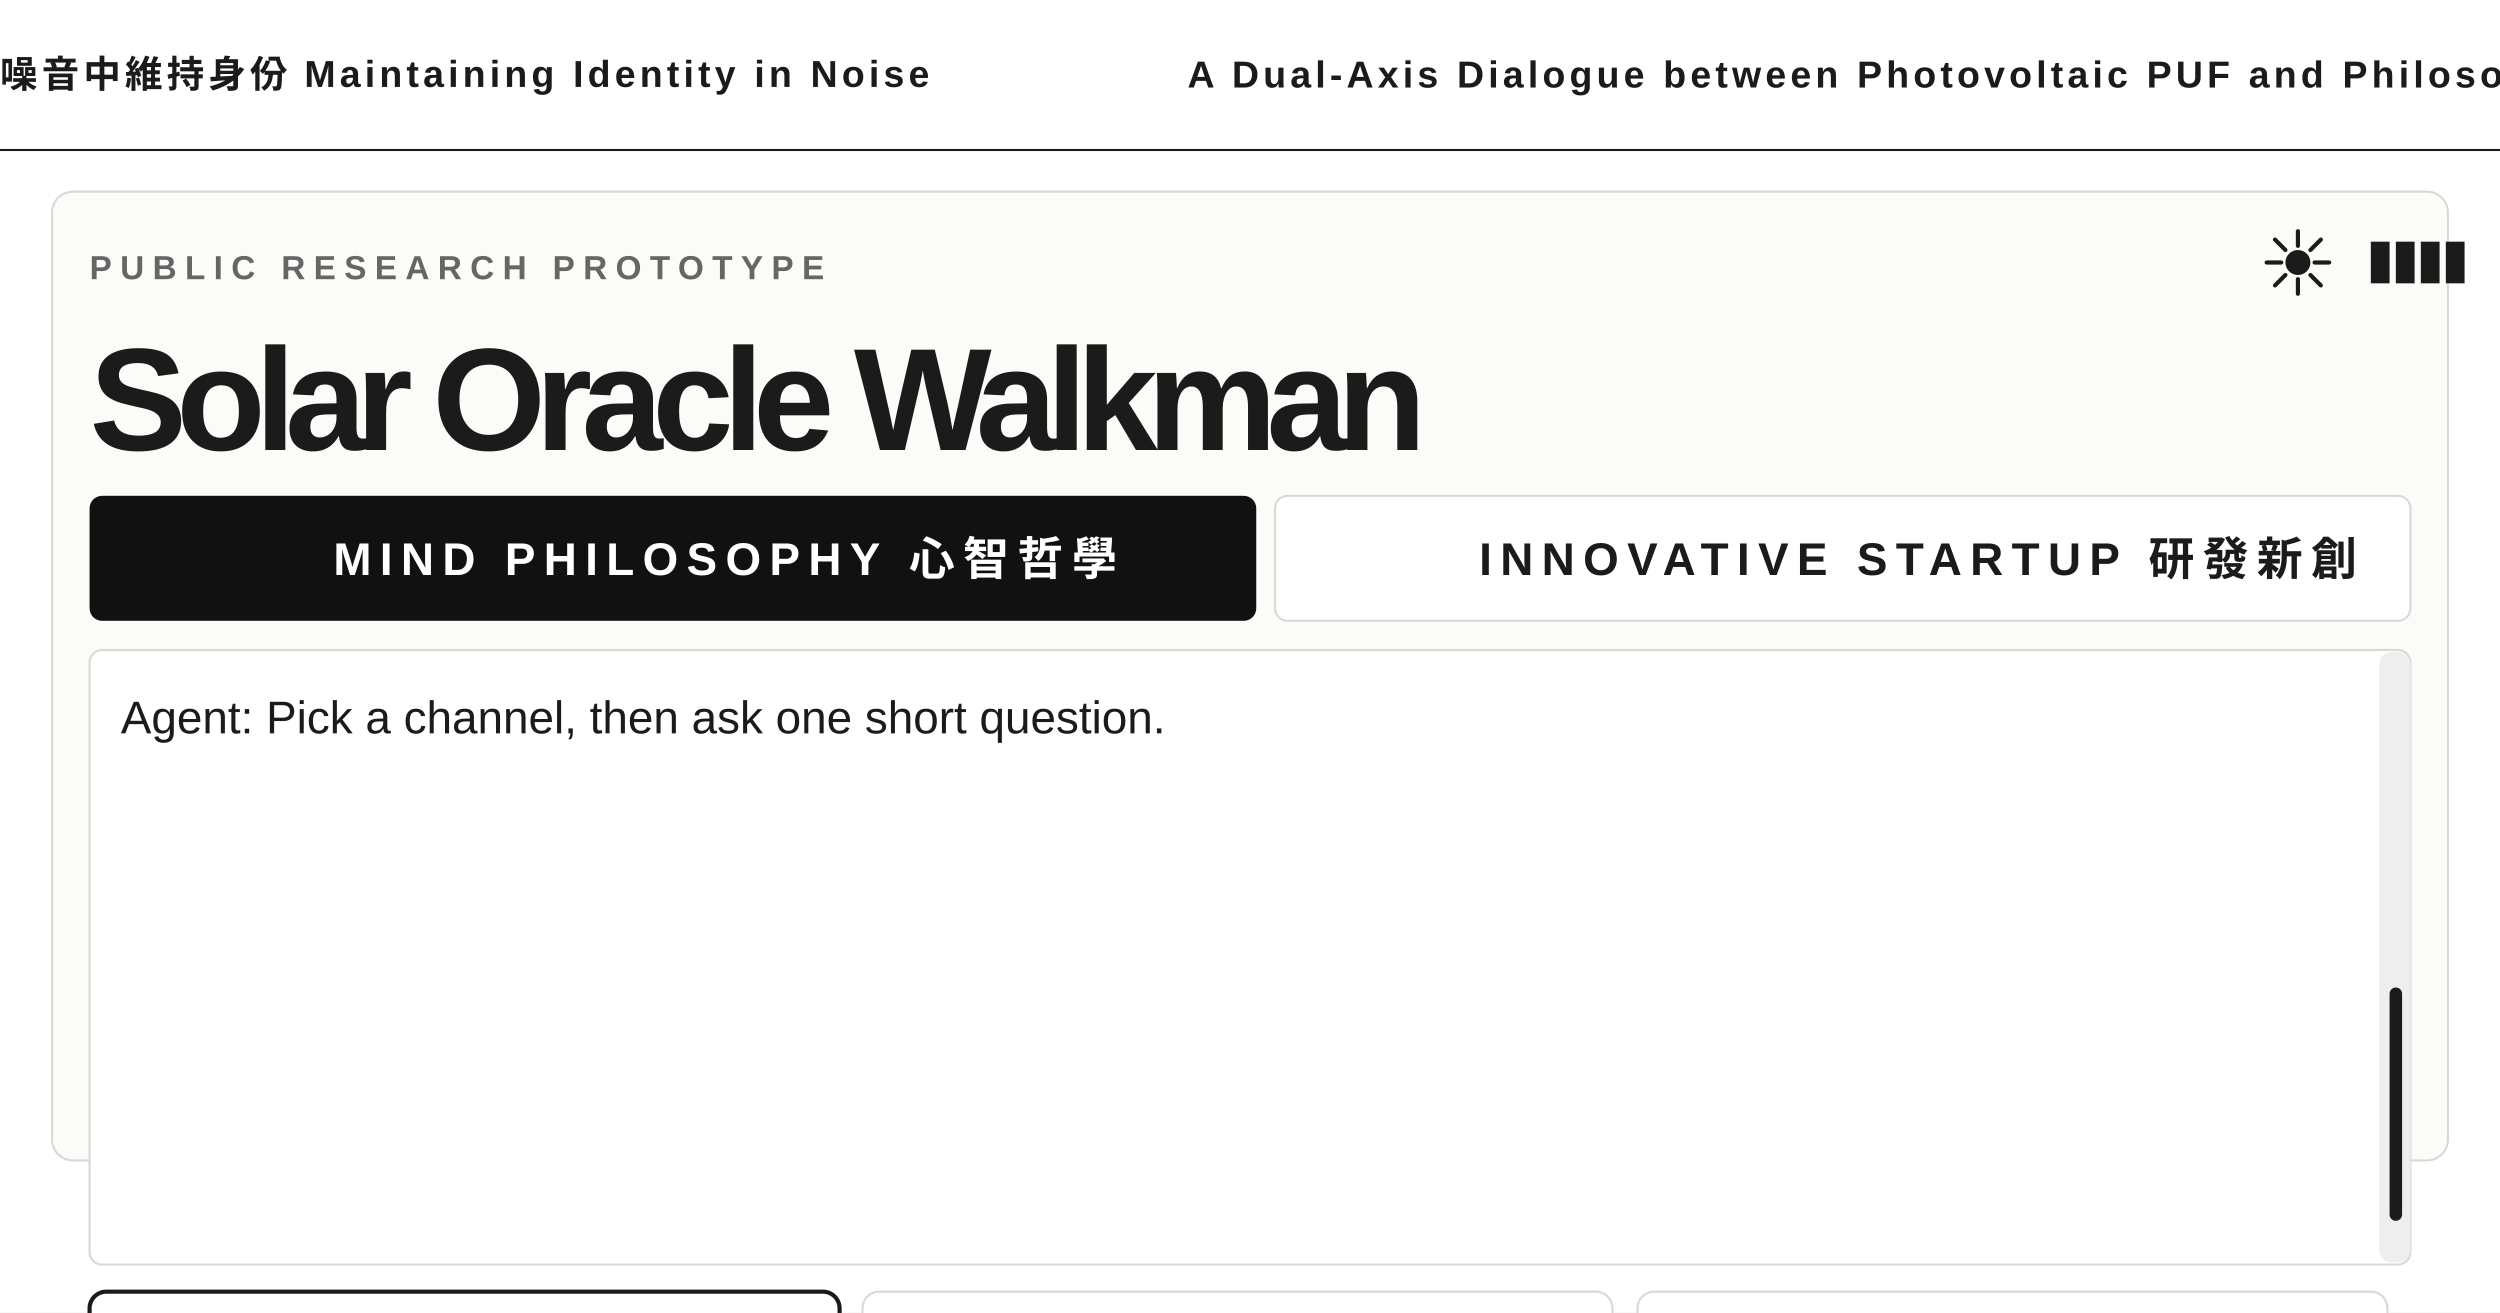
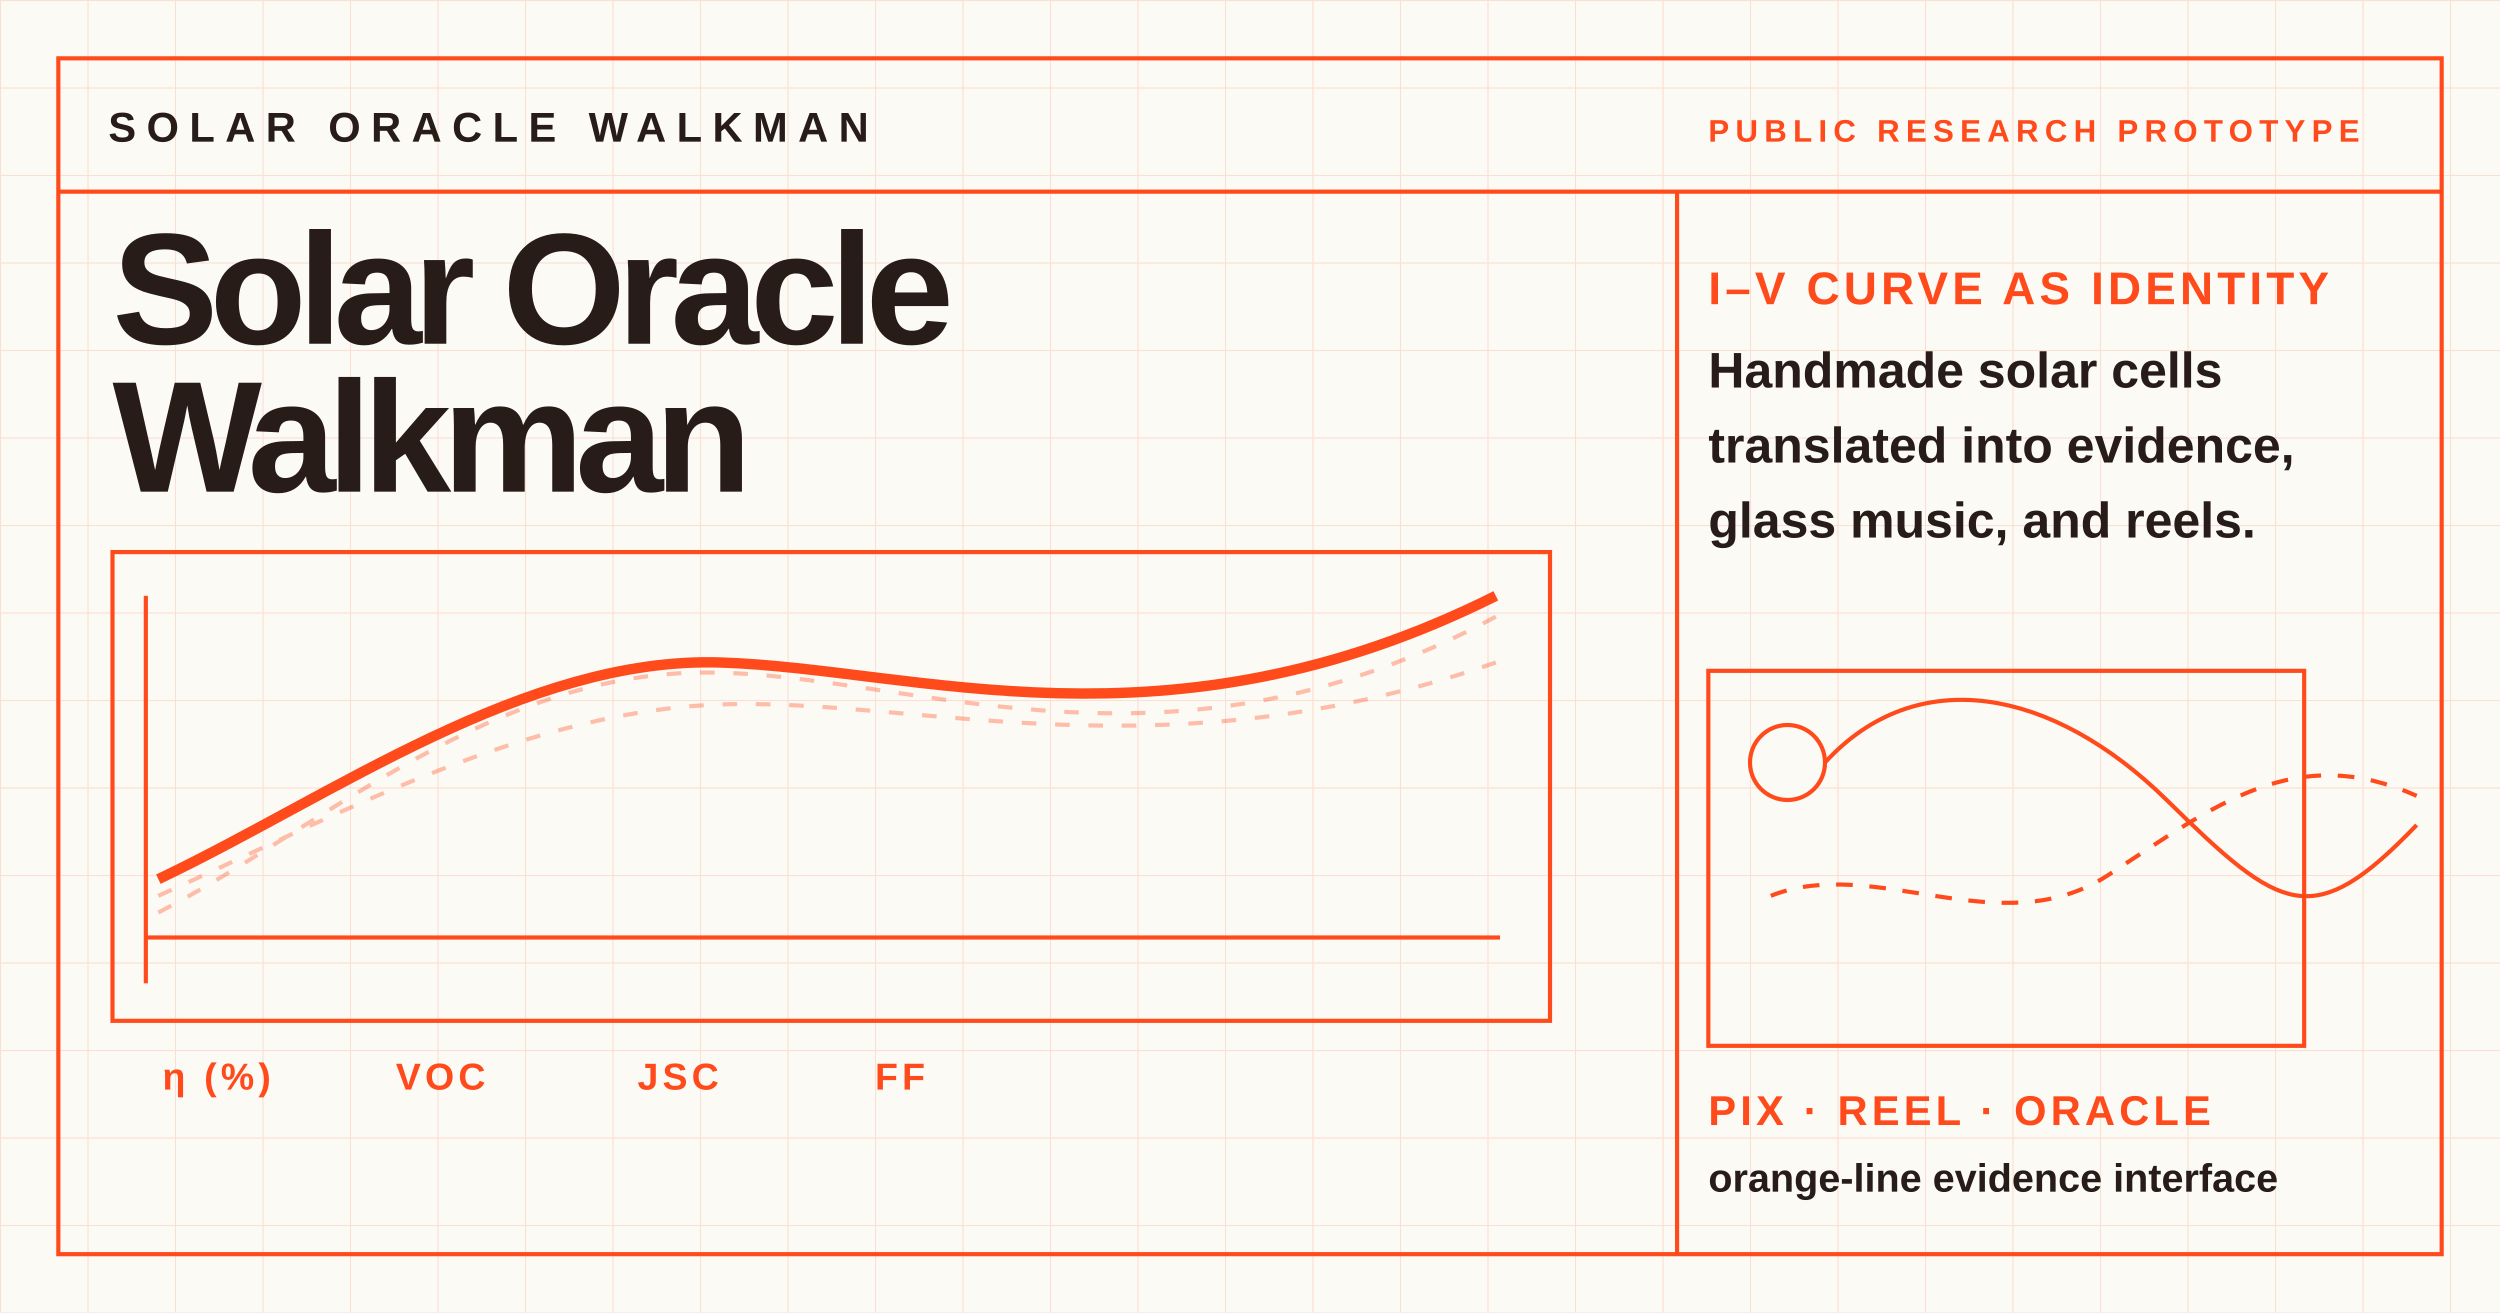
<svg xmlns="http://www.w3.org/2000/svg" width="1200" height="630" viewBox="0 0 1200 630">
-   <rect width="1200" height="630" fill="#ffffff" />
-   <g font-family="Arial, Helvetica, sans-serif" fill="#1b1b1b">
-     <rect x="0" y="0" width="1200" height="72" fill="#ffffff" />
-     <text x="-20" y="42" font-size="18" font-weight="700" letter-spacing="2">在噪音中維持身份 Maintaining Identity in Noise</text>
-     <text x="570" y="42" font-size="18" font-weight="700" letter-spacing="2">A Dual-Axis Dialogue between Photovoltaic PUF and Philosophy of Mind</text>
-     <line x1="0" y1="72" x2="1200" y2="72" stroke="#1b1b1b" stroke-width="1" />
-     <rect x="25" y="92" width="1150" height="465" rx="10" fill="#fbfbf8" stroke="#d8d8d8" />
-     <text x="43" y="134" font-size="16" font-weight="700" fill="#666666" letter-spacing="4">PUBLIC RESEARCH PROTOTYPE</text>
-     <text x="43" y="216" font-size="70" font-weight="900" letter-spacing="-5">Solar Oracle Walkman</text>
-     <g transform="translate(1087 110)" stroke="#1b1b1b" stroke-width="2" stroke-linecap="round" fill="#1b1b1b">
-       <circle cx="16" cy="16" r="5" />
-       <path d="M16 1v7M16 24v7M1 16h7M24 16h7M5 5l5 5M22 22l5 5M27 5l-5 5M10 22l-5 5" fill="none" />
-       <rect x="52" y="7" width="7" height="18" />
-       <rect x="64" y="7" width="7" height="18" />
-       <rect x="76" y="7" width="7" height="18" />
-       <rect x="88" y="7" width="7" height="18" />
+   <rect width="1200" height="630" fill="#fcfaf5" />
+   <defs>
+     <pattern id="grid" width="42" height="42" patternUnits="userSpaceOnUse">
+       <path d="M42 0H0V42" fill="none" stroke="#ff4a1c" stroke-width="1" opacity="0.16" />
+     </pattern>
+     <clipPath id="plotClip">
+       <rect x="70" y="265" width="660" height="225" />
+     </clipPath>
+   </defs>
+   <rect width="1200" height="630" fill="url(#grid)" />
+   <g fill="none" stroke="#ff4a1c" stroke-width="2">
+     <rect x="28" y="28" width="1144" height="574" />
+     <line x1="28" y1="92" x2="1172" y2="92" />
+     <line x1="805" y1="92" x2="805" y2="602" />
+   </g>
+   <g font-family="Arial, Helvetica, sans-serif" fill="#271c17">
+     <text x="52" y="68" font-size="20" font-weight="700" letter-spacing="5">SOLAR ORACLE WALKMAN</text>
+     <text x="820" y="68" font-size="15" font-weight="700" letter-spacing="3" fill="#ff4a1c">PUBLIC RESEARCH PROTOTYPE</text>
+     <text x="54" y="165" font-size="76" font-weight="900" letter-spacing="-4">Solar Oracle</text>
+     <text x="54" y="236" font-size="76" font-weight="900" letter-spacing="-4">Walkman</text>
+     <text x="820" y="146" font-size="22" font-weight="800" fill="#ff4a1c" letter-spacing="2">I–V CURVE AS IDENTITY</text>
+     <text x="820" y="186" font-size="24" font-weight="700">Handmade solar cells</text>
+     <text x="820" y="222" font-size="24" font-weight="700">translated into evidence,</text>
+     <text x="820" y="258" font-size="24" font-weight="700">glass music, and reels.</text>
+     <g stroke="#ff4a1c" stroke-width="2" fill="none">
+       <rect x="54" y="265" width="690" height="225" />
+       <line x1="70" y1="450" x2="720" y2="450" />
+       <line x1="70" y1="286" x2="70" y2="472" />
+       <g opacity="0.35" stroke-dasharray="7 9">
+         <path d="M76 438 C150 400, 230 327, 330 323 S555 384, 718 296" />
+         <path d="M76 430 C165 390, 255 340, 350 338 S560 373, 718 318" />
+       </g>
+       <path d="M76 422 C160 382, 252 315, 346 318 S560 365, 718 286" stroke-width="5" />
    </g>
-     <rect x="43" y="238" width="560" height="60" rx="6" fill="#111111" />
-     <text x="160" y="276" font-size="22" font-weight="800" fill="#ffffff" letter-spacing="4">MIND PHILOSOPHY 心智哲學</text>
-     <rect x="612" y="238" width="545" height="60" rx="6" fill="#ffffff" stroke="#d8d8d8" />
-     <text x="710" y="276" font-size="22" font-weight="800" letter-spacing="4">INNOVATIVE STARTUP 研發新創</text>
-     <rect x="43" y="312" width="1114" height="295" rx="6" fill="#ffffff" stroke="#d8d8d8" />
-     <text x="58" y="352" font-size="22">Agent: Pick a channel, then ask one short question.</text>
-     <rect x="1142" y="313" width="15" height="293" rx="6" fill="#eeeeee" />
-     <rect x="1147" y="474" width="6" height="112" rx="3" fill="#1b1b1b" />
-     <rect x="43" y="620" width="360" height="58" rx="8" fill="#ffffff" stroke="#1b1b1b" stroke-width="2" />
-     <text x="183" y="657" font-size="22" font-weight="800" letter-spacing="4">ORACLE</text>
-     <rect x="414" y="620" width="360" height="58" rx="8" fill="#ffffff" stroke="#d8d8d8" />
-     <text x="573" y="657" font-size="22" font-weight="800" letter-spacing="4">PIX</text>
-     <rect x="786" y="620" width="360" height="58" rx="8" fill="#ffffff" stroke="#d8d8d8" />
-     <text x="936" y="657" font-size="22" font-weight="800" letter-spacing="4">REELS</text>
+     <g fill="#ff4a1c" font-size="18" font-weight="800" letter-spacing="2">
+       <text x="78" y="523">η (%)</text>
+       <text x="190" y="523">VOC</text>
+       <text x="306" y="523">JSC</text>
+       <text x="420" y="523">FF</text>
+     </g>
+     <g stroke="#ff4a1c" stroke-width="2" fill="none">
+       <rect x="820" y="322" width="286" height="180" />
+       <circle cx="858" cy="366" r="18" fill="#fcfaf5" />
+       <path d="M876 366 C920 318, 985 330, 1040 384 S1110 448, 1160 396" />
+       <path d="M850 430 C900 410, 960 454, 1012 420 S1102 356, 1160 382" stroke-dasharray="8 8" />
+     </g>
+     <text x="820" y="540" font-size="20" font-weight="800" fill="#ff4a1c" letter-spacing="2">PIX · REEL · ORACLE</text>
+     <text x="820" y="572" font-size="19" font-weight="700">orange-line evidence interface</text>
  </g>
</svg>
